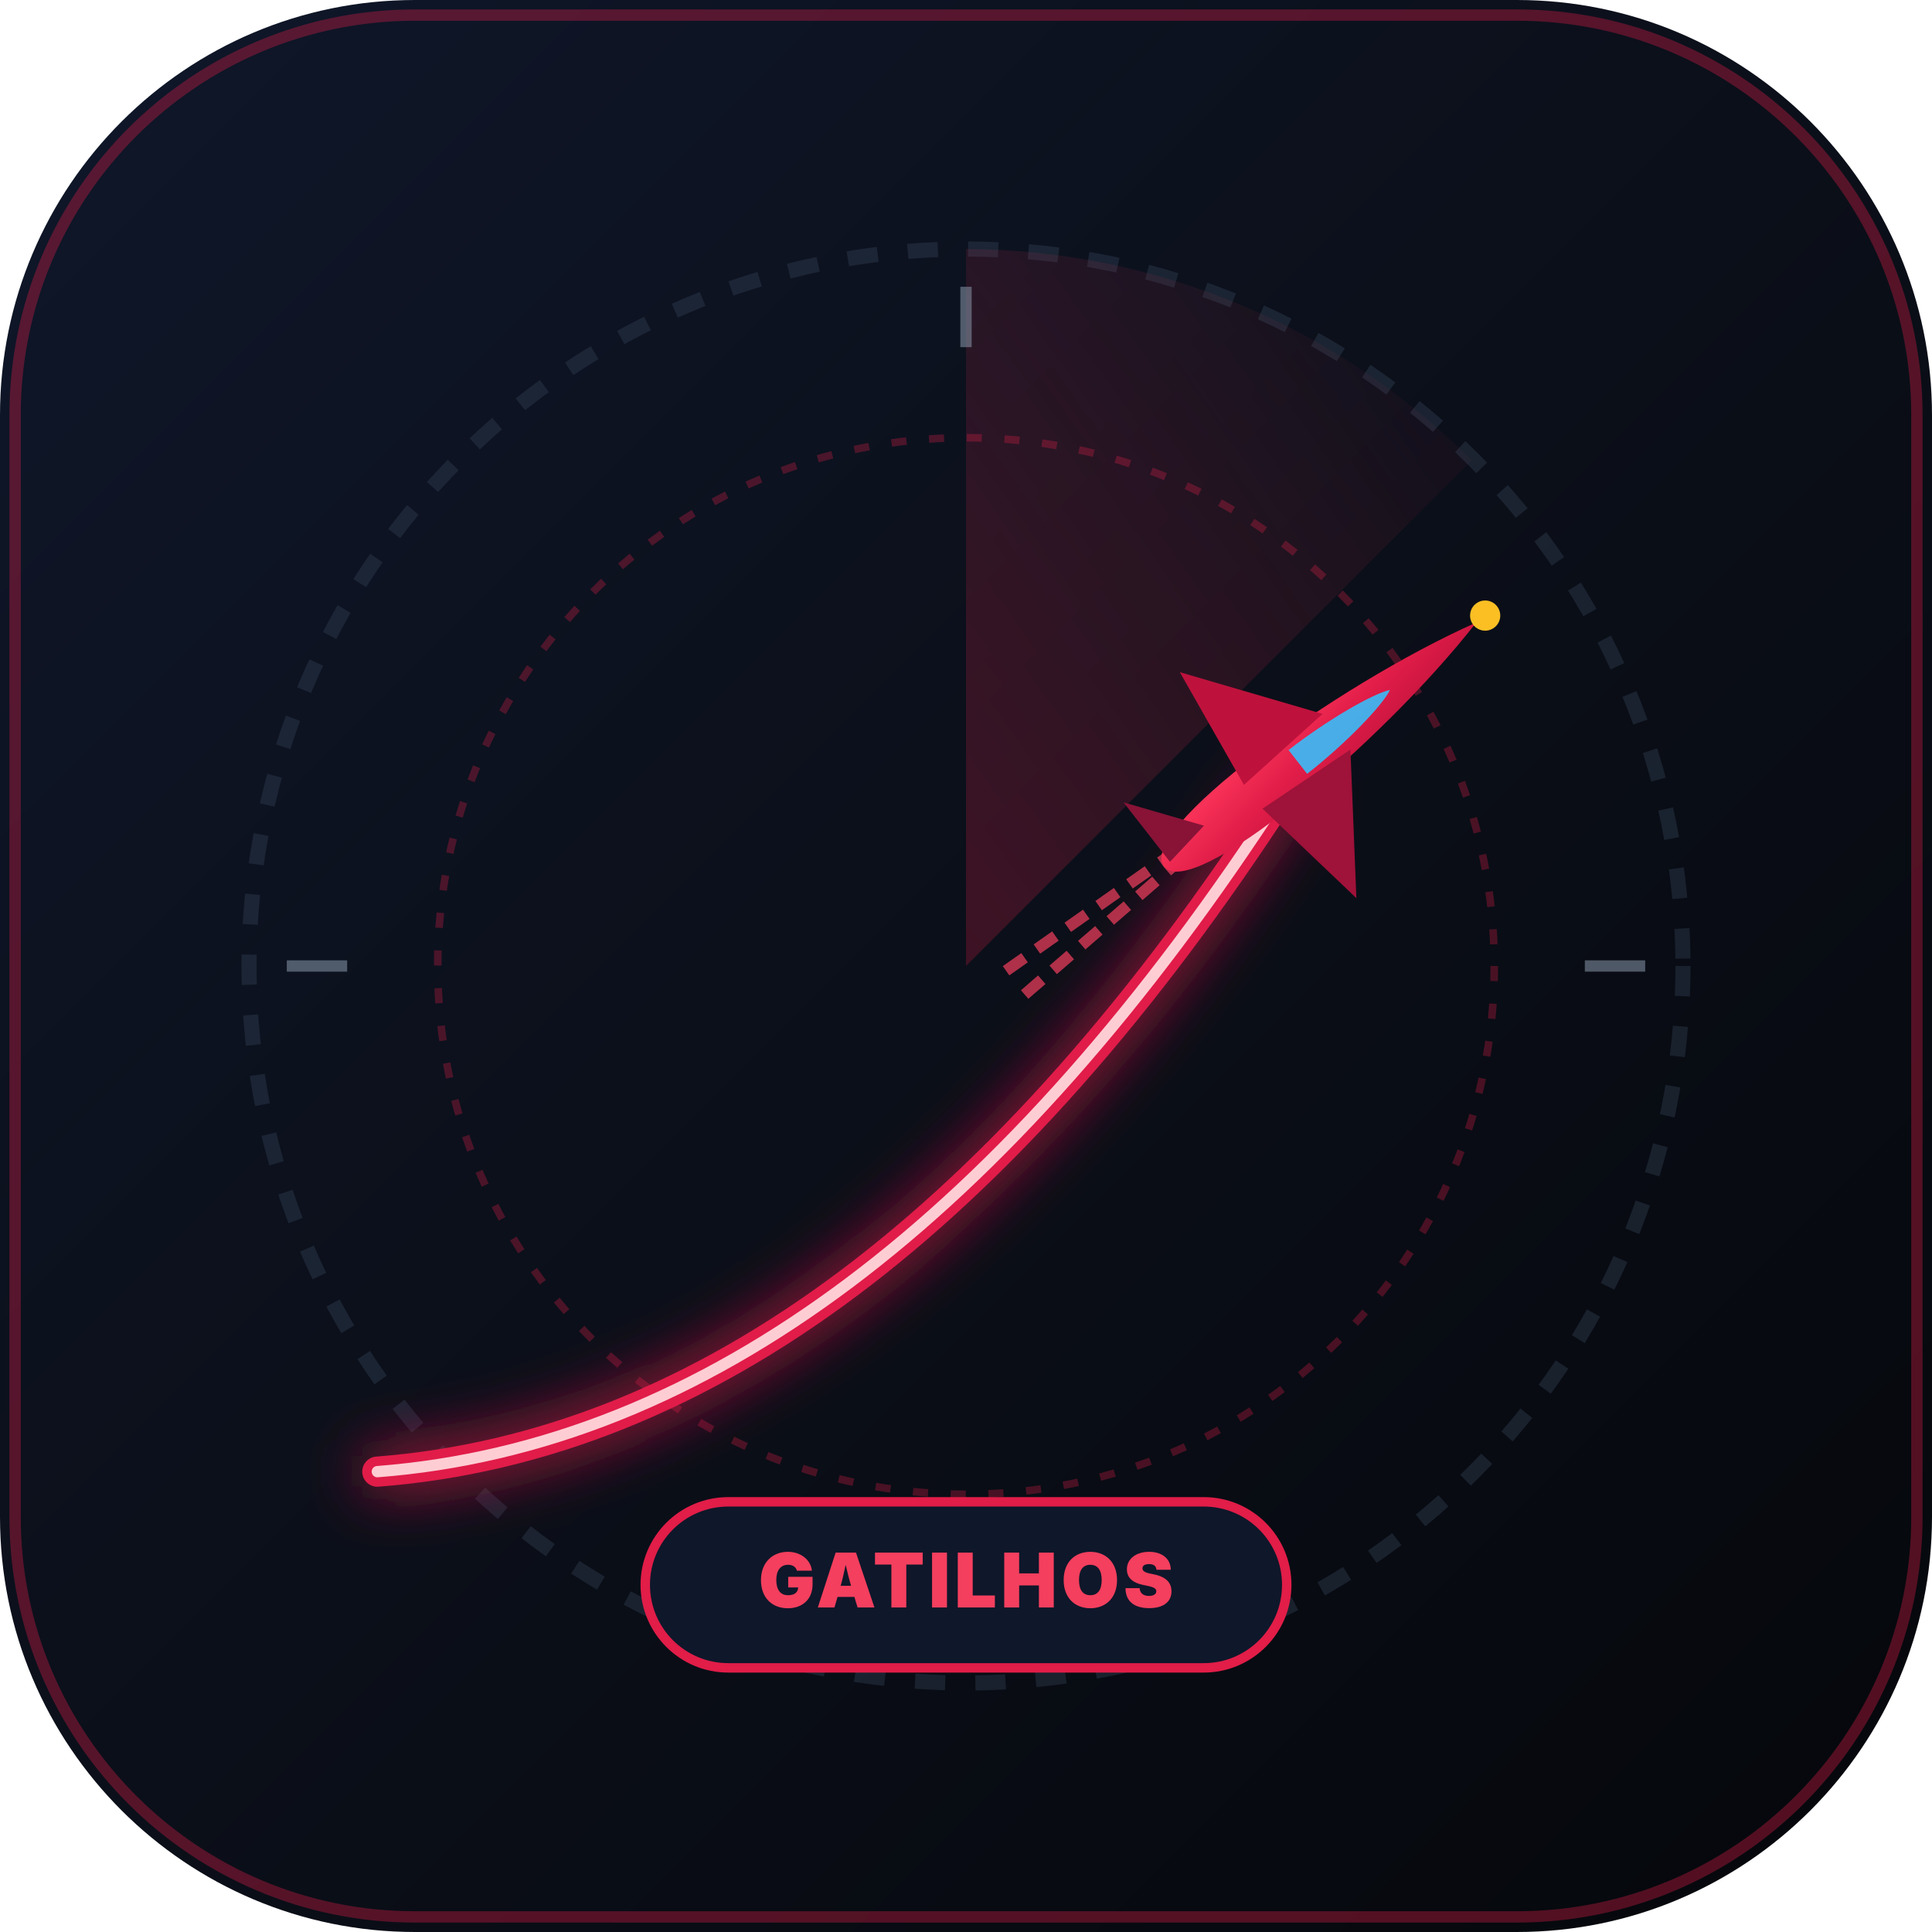
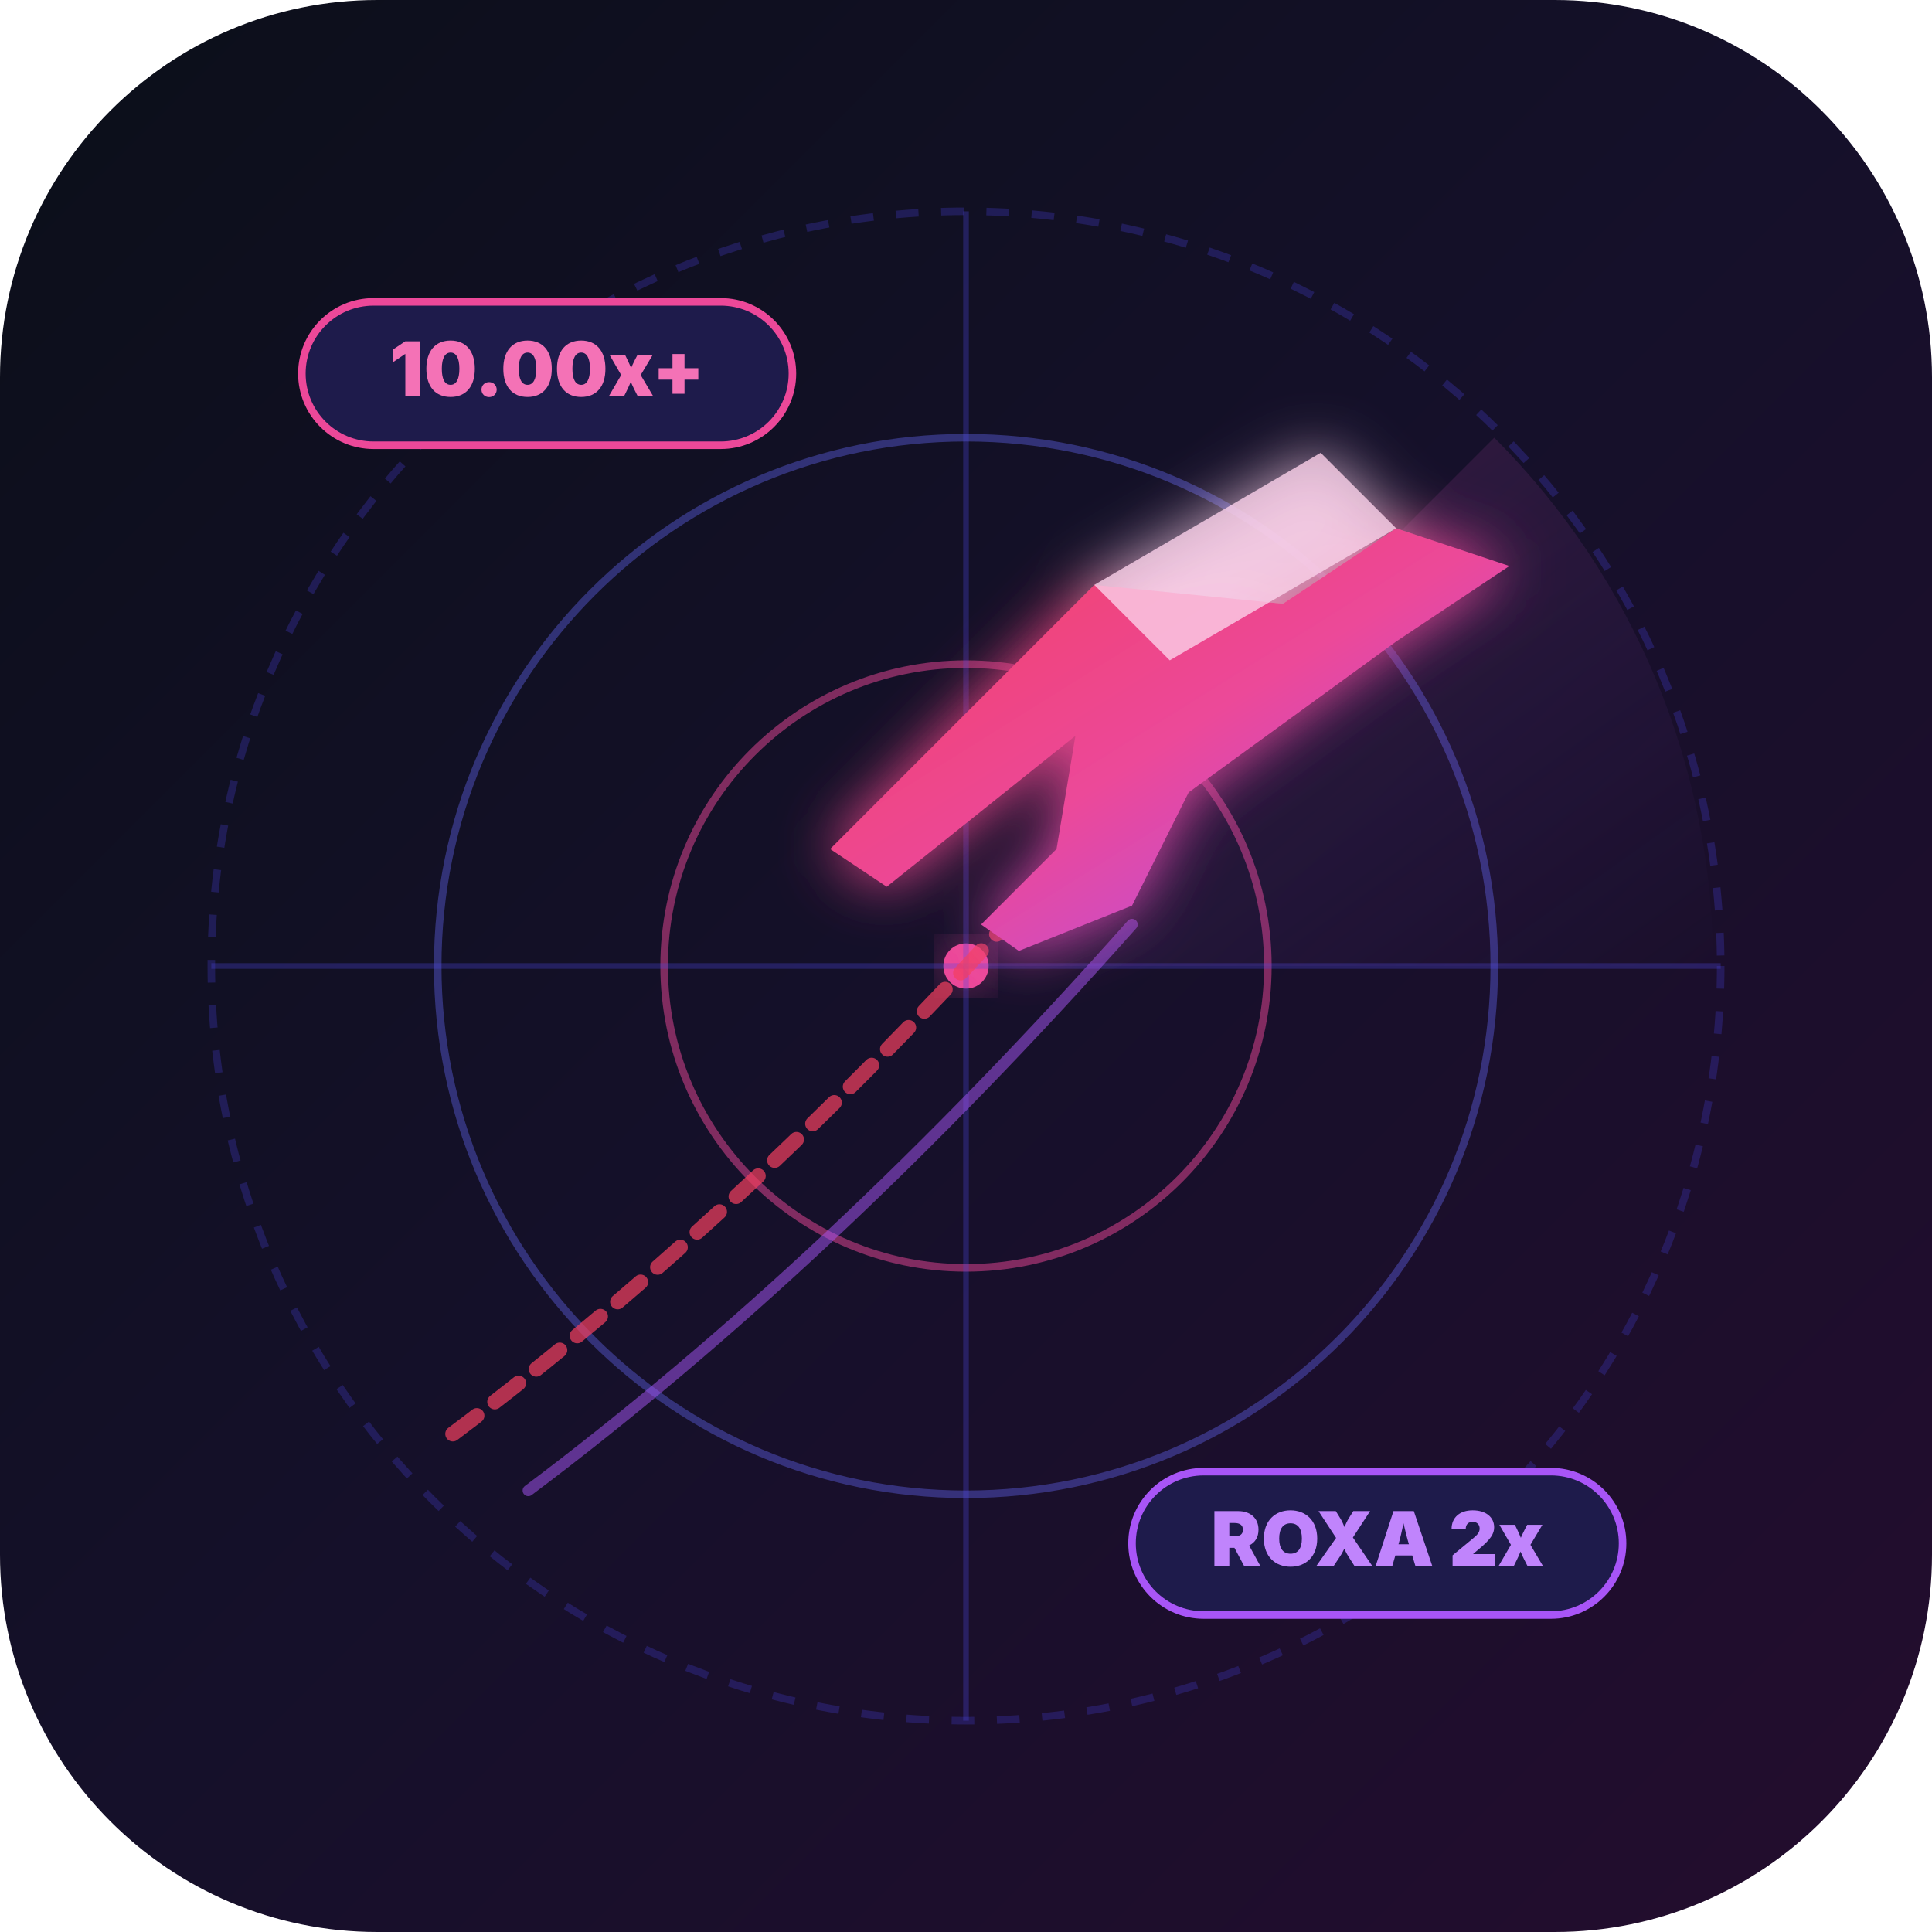
<svg xmlns="http://www.w3.org/2000/svg" viewBox="0 0 512 512" width="512" height="512">
  <defs>
    <linearGradient id="bgGrad" x1="0%" y1="0%" x2="100%" y2="100%">
-       <stop offset="0%" stop-color="#0F172A" />
-       <stop offset="50%" stop-color="#0B0F19" />
-       <stop offset="100%" stop-color="#05070B" />
+       <stop offset="0%" stop-color="#0b0f19" />
+       <stop offset="50%" stop-color="#15102a" />
+       <stop offset="100%" stop-color="#240c2e" />
    </linearGradient>
    <linearGradient id="planeGrad" x1="0%" y1="0%" x2="100%" y2="100%">
-       <stop offset="0%" stop-color="#FF385C" />
-       <stop offset="50%" stop-color="#E11D48" />
-       <stop offset="100%" stop-color="#BE123C" />
+       <stop offset="0%" stop-color="#f43f5e" />
+       <stop offset="50%" stop-color="#ec4899" />
+       <stop offset="100%" stop-color="#a855f7" />
    </linearGradient>
-     <linearGradient id="glowGrad" x1="0%" y1="100%" x2="100%" y2="0%">
-       <stop offset="0%" stop-color="#E11D48" stop-opacity="0.4" />
-       <stop offset="100%" stop-color="#F43F5E" stop-opacity="0" />
+     <linearGradient id="radarSweep" x1="0%" y1="0%" x2="100%" y2="100%">
+       <stop offset="0%" stop-color="#ec4899" stop-opacity="0.6" />
+       <stop offset="100%" stop-color="#8b5cf6" stop-opacity="0" />
    </linearGradient>
    <filter id="neonGlow" x="-20%" y="-20%" width="140%" height="140%">
      <feGaussianBlur stdDeviation="8" result="blur" />
-       <feComposite in="SourceGraphic" in2="blur" operator="over" />
+       <feMerge>
+         <feMergeNode in="blur" />
+         <feMergeNode in="SourceGraphic" />
+       </feMerge>
    </filter>
  </defs>
-   <rect width="512" height="512" rx="110" fill="url(#bgGrad)" />
-   <rect width="504" height="504" x="4" y="4" rx="106" fill="none" stroke="#E11D48" stroke-width="3" stroke-opacity="0.35" />
-   <circle cx="256" cy="256" r="190" fill="none" stroke="#334155" stroke-width="4" stroke-dasharray="8 8" opacity="0.4" />
-   <circle cx="256" cy="256" r="140" fill="none" stroke="#E11D48" stroke-width="2" stroke-dasharray="4 6" opacity="0.3" />
-   <path d="M 256 256 L 390 122 A 190 190 0 0 0 256 66 Z" fill="url(#glowGrad)" opacity="0.6" />
-   <g stroke="#94A3B8" stroke-width="3" opacity="0.5">
-     <line x1="256" y1="76" x2="256" y2="92" />
-     <line x1="256" y1="420" x2="256" y2="436" />
-     <line x1="76" y1="256" x2="92" y2="256" />
-     <line x1="420" y1="256" x2="436" y2="256" />
+   <rect width="512" height="512" rx="100" fill="url(#bgGrad)" />
+   <circle cx="256" cy="256" r="200" fill="none" stroke="#3730a3" stroke-width="2" stroke-opacity="0.4" stroke-dasharray="6,6" />
+   <circle cx="256" cy="256" r="140" fill="none" stroke="#6366f1" stroke-width="2" stroke-opacity="0.4" />
+   <circle cx="256" cy="256" r="80" fill="none" stroke="#ec4899" stroke-width="2" stroke-opacity="0.5" />
+   <circle cx="256" cy="256" r="6" fill="#ec4899" filter="url(#neonGlow)" />
+   <line x1="256" y1="56" x2="256" y2="456" stroke="#4f46e5" stroke-width="1.5" stroke-opacity="0.3" />
+   <line x1="56" y1="256" x2="456" y2="256" stroke="#4f46e5" stroke-width="1.5" stroke-opacity="0.3" />
+   <path d="M 256 256 L 396 116 A 198 198 0 0 1 454 256 Z" fill="url(#radarSweep)" opacity="0.35" />
+   <path d="M 120 380 Q 200 320 280 230" fill="none" stroke="#f43f5e" stroke-width="4" stroke-linecap="round" opacity="0.7" stroke-dasharray="8,6" />
+   <path d="M 140 395 Q 220 335 300 245" fill="none" stroke="#a855f7" stroke-width="3" stroke-linecap="round" opacity="0.5" />
+   <g transform="translate(40, -10)" filter="url(#neonGlow)">
+     <path d="M 330 150 L 300 170 L 250 165 L 180 235 L 195 245 L 245 205 L 240 235 L 220 255 L 230 262 L 260 250 L 275 220 L 330 180 L 360 160 Z" fill="url(#planeGrad)" />
+     <polygon points="250,165 310,130 330,150 270,185" fill="#fbcfe8" opacity="0.8" />
  </g>
-   <path d="M 100 390 Q 230 380 340 210" fill="none" stroke="#E11D48" stroke-width="8" stroke-linecap="round" filter="url(#neonGlow)" />
-   <path d="M 100 390 Q 230 380 340 210" fill="none" stroke="#FECDD3" stroke-width="3" stroke-linecap="round" />
-   <g transform="translate(340, 205) rotate(-38)">
-     <path d="M -90 -4 L -30 -1" stroke="#F43F5E" stroke-width="3" opacity="0.7" stroke-dasharray="6 4" />
-     <path d="M -90 4 L -30 1" stroke="#F43F5E" stroke-width="3" opacity="0.7" stroke-dasharray="6 4" />
-     <path d="M -40 0 C -40 -12 25 -10 65 0 C 25 10 -40 12 -40 0 Z" fill="url(#planeGrad)" />
-     <path d="M 5 -4 C 18 -4 32 -2 36 0 C 32 2 18 4 5 4 Z" fill="#38BDF8" opacity="0.9" />
-     <path d="M -5 -38 L 18 -6 L -10 -4 Z" fill="#BE123C" />
-     <path d="M -5 38 L 18 6 L -10 4 Z" fill="#9F1239" />
-     <path d="M -38 -20 L -25 -2 L -38 0 Z" fill="#881337" />
-     <circle cx="68" cy="0" r="4" fill="#FBBF24" />
-   </g>
-   <g transform="translate(256, 420)">
-     <rect x="-85" y="-22" width="170" height="44" rx="22" fill="#0F172A" stroke="#E11D48" stroke-width="2.5" />
-     <text x="0" y="6" fill="#F43F5E" font-family="system-ui, -apple-system, sans-serif" font-weight="900" font-size="20" text-anchor="middle" letter-spacing="1">GATILHOS</text>
-   </g>
+   <rect x="80" y="80" width="130" height="38" rx="19" fill="#1e1b4b" stroke="#ec4899" stroke-width="2" />
+   <text x="145" y="105" fill="#f472b6" font-family="system-ui, -apple-system, sans-serif" font-weight="900" font-size="20" text-anchor="middle">10.00x+</text>
+   <rect x="300" y="390" width="130" height="38" rx="19" fill="#1e1b4b" stroke="#a855f7" stroke-width="2" />
+   <text x="365" y="415" fill="#c084fc" font-family="system-ui, -apple-system, sans-serif" font-weight="900" font-size="20" text-anchor="middle">ROXA 2x</text>
</svg>
